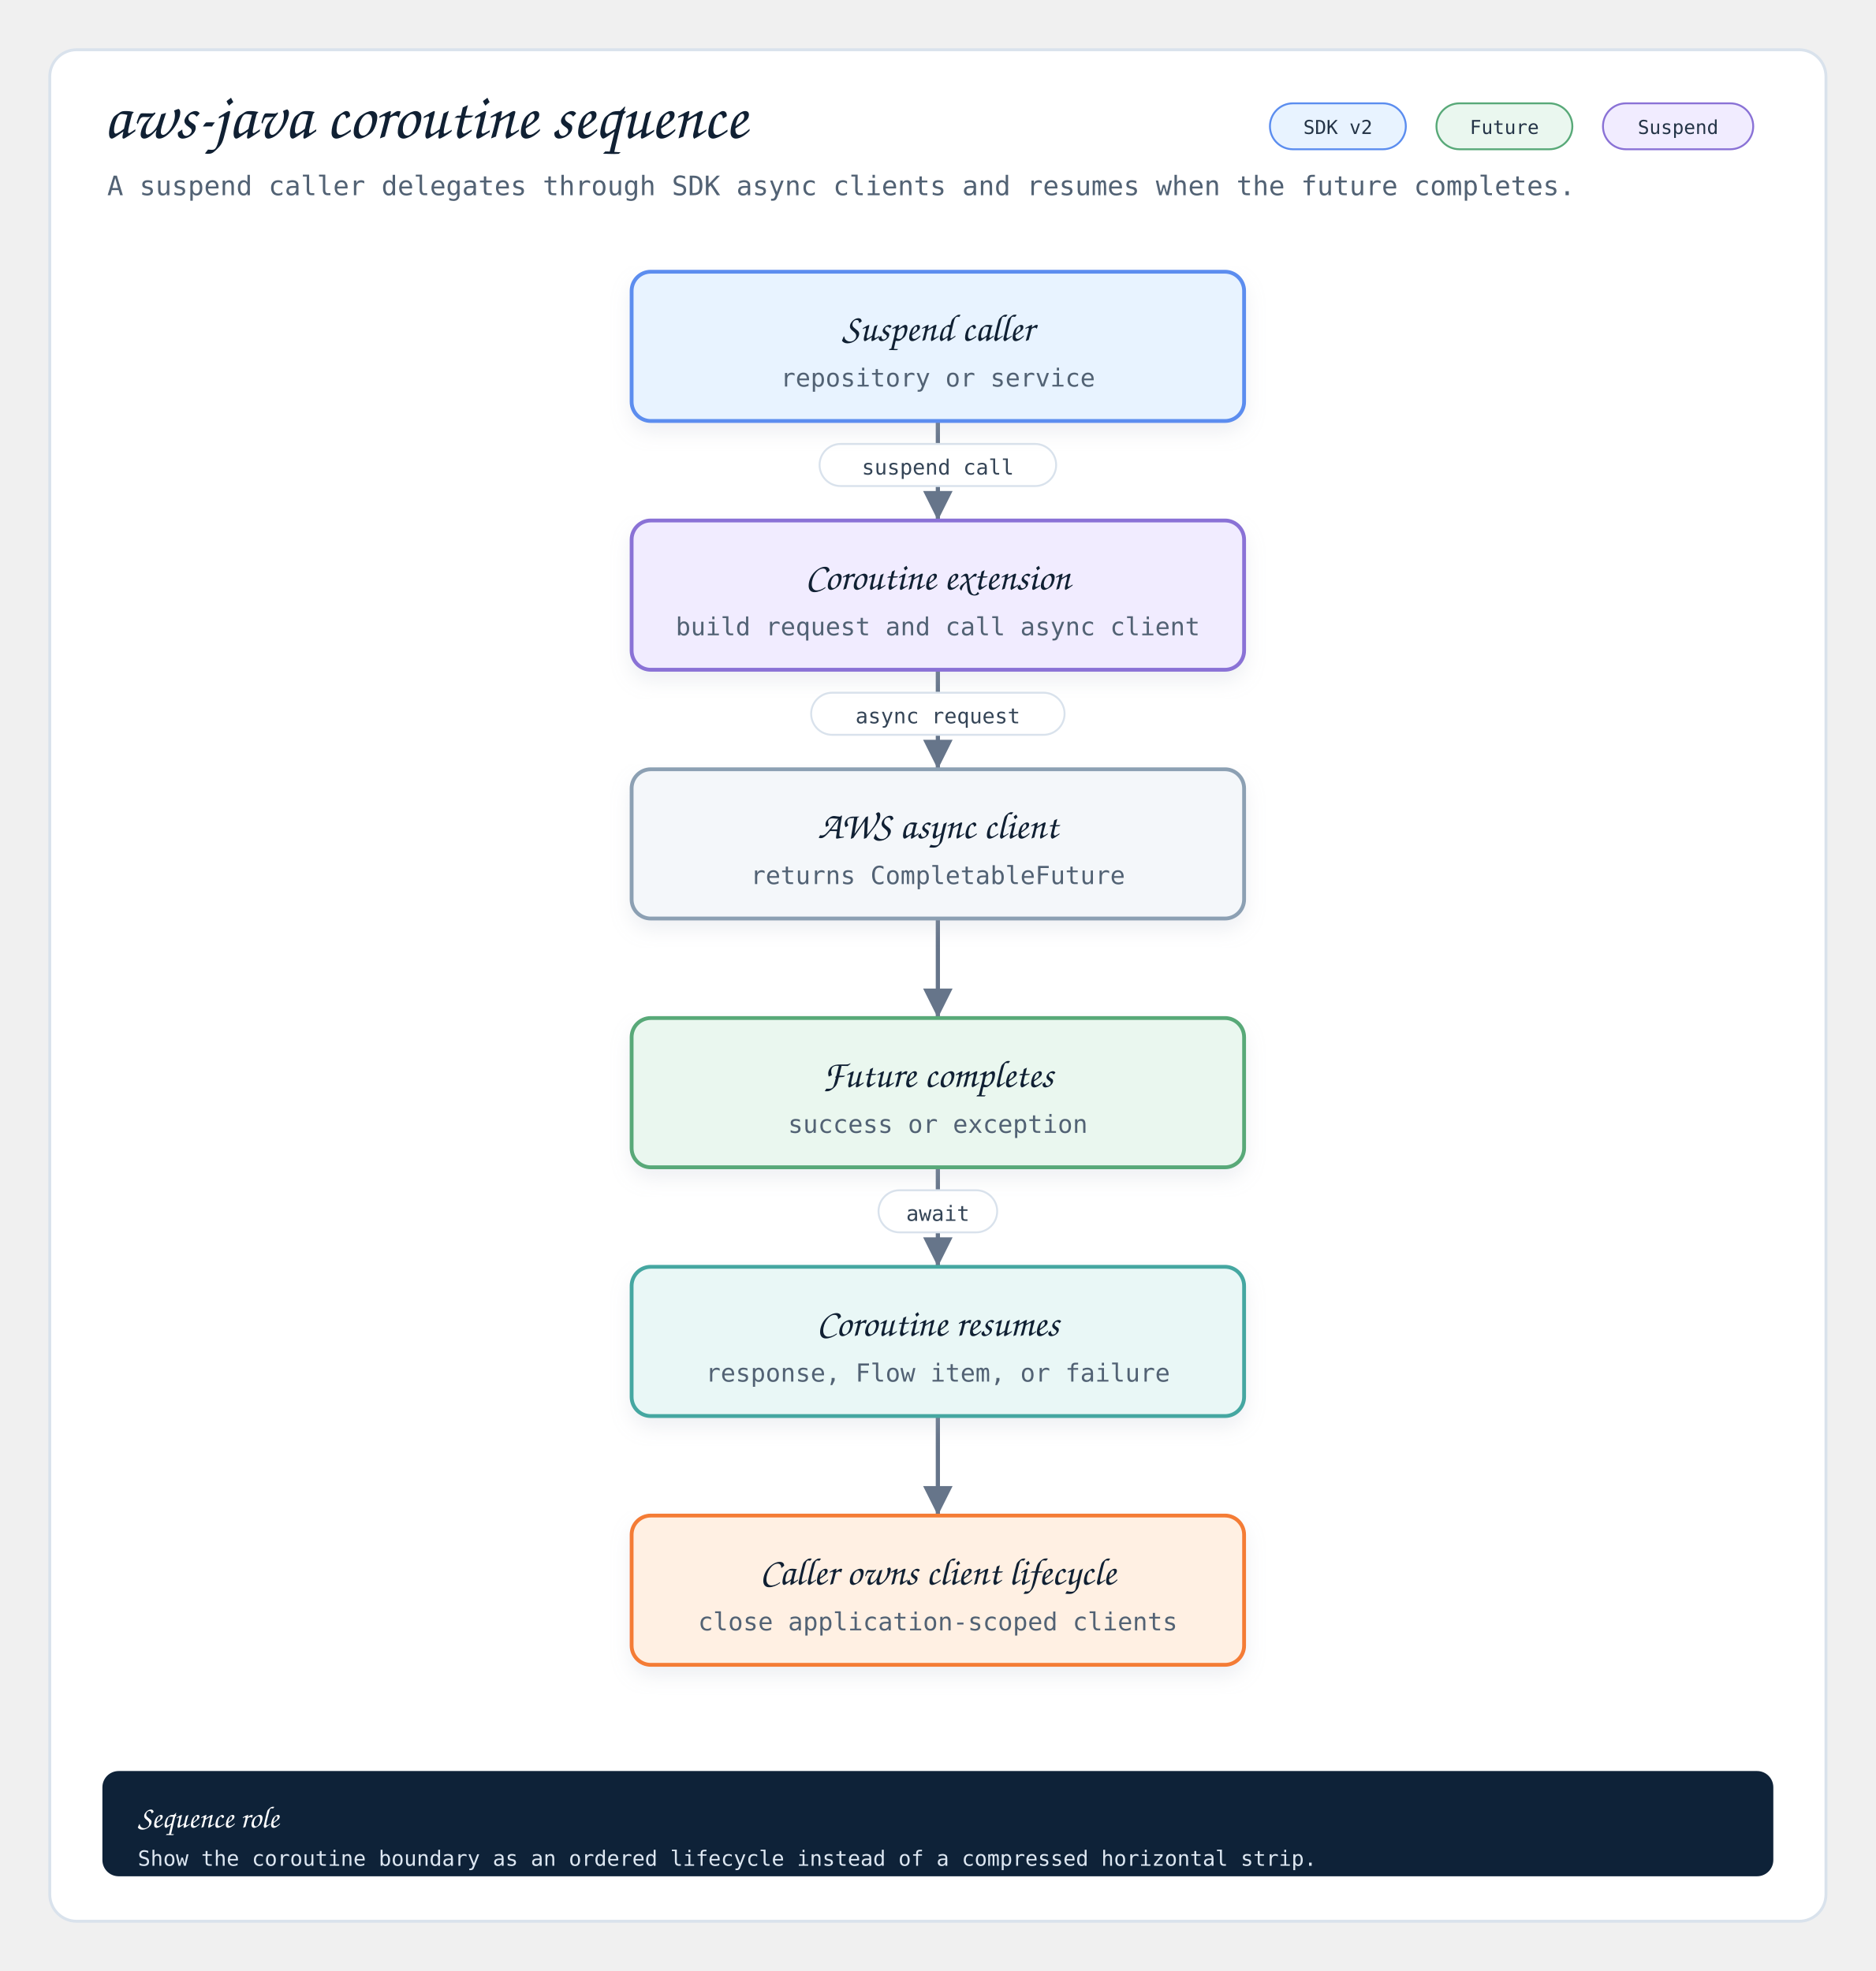
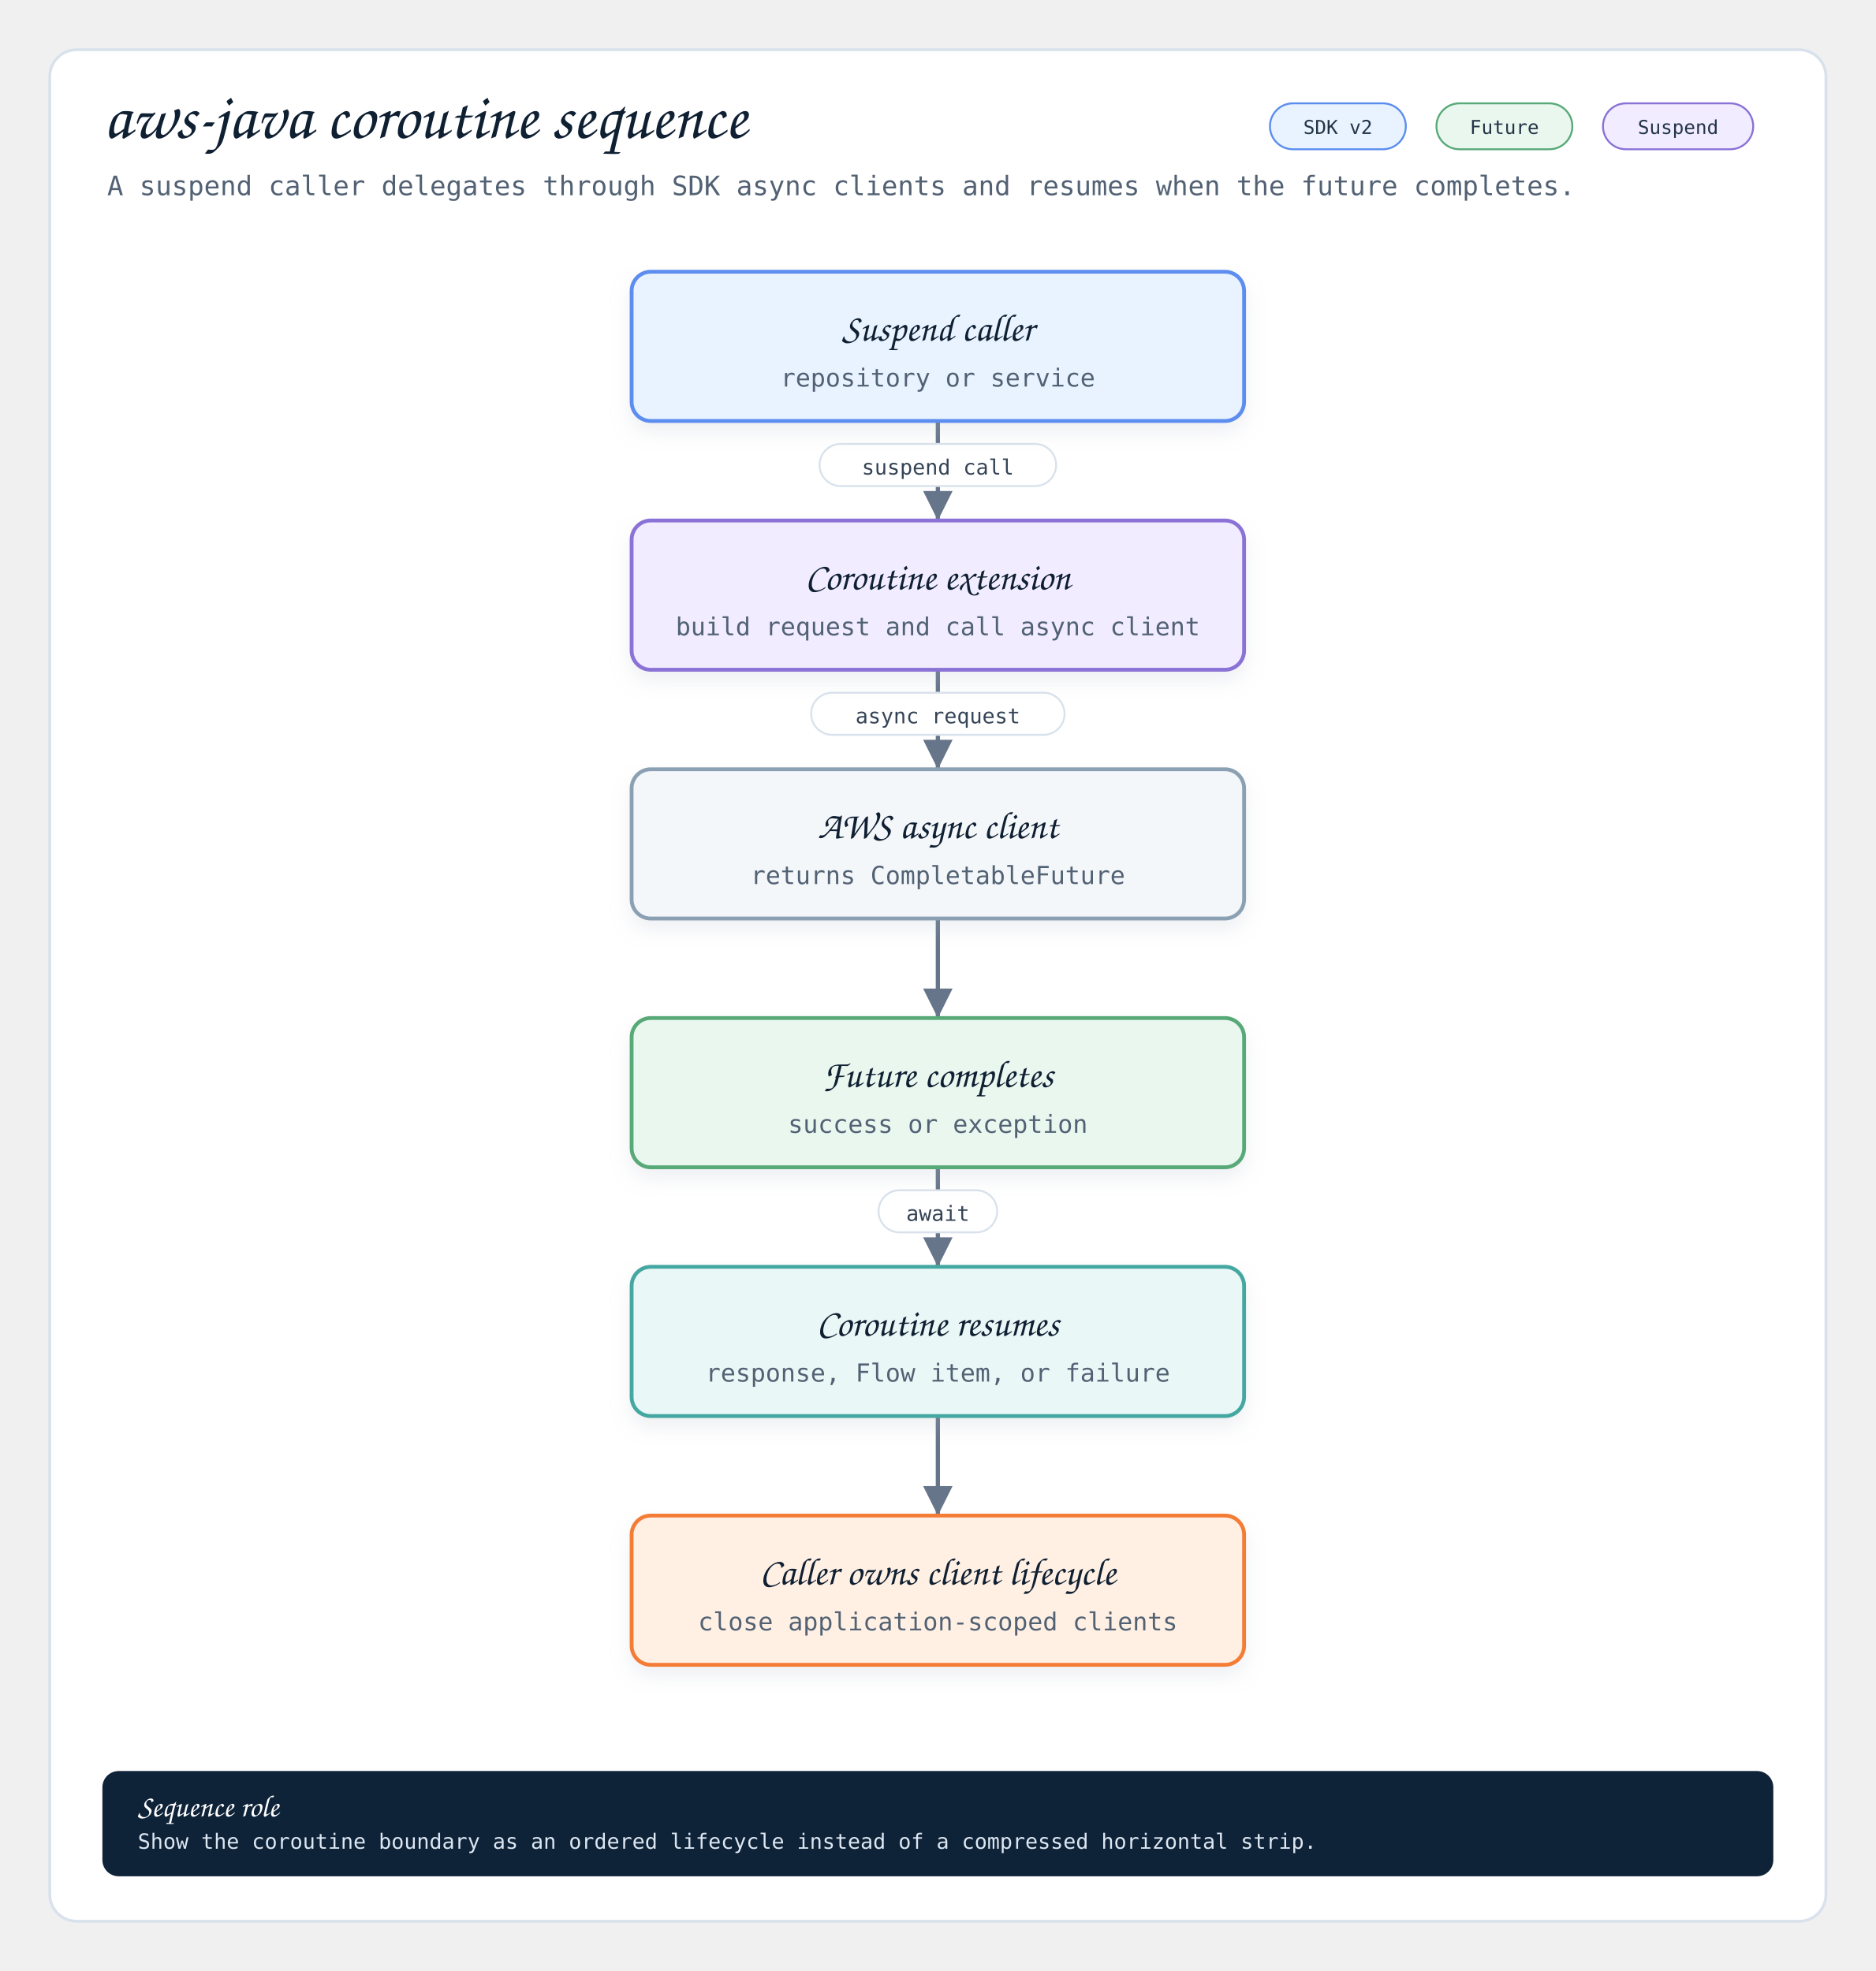
<svg xmlns="http://www.w3.org/2000/svg" width="980" height="1030" viewBox="0 0 980 1030" role="img" aria-label="aws-java coroutine sequence">
  <defs>
    <marker id="arrow" markerWidth="9" markerHeight="9" refX="8" refY="4.5" orient="auto" markerUnits="strokeWidth">
      <path d="M1,1 L8,4.5 L1,8 Z" fill="#66758A" />
    </marker>
    <filter id="shadow" x="-10%" y="-10%" width="120%" height="130%">
      <feDropShadow dx="0" dy="5" stdDeviation="5" flood-color="#AAB7C6" flood-opacity="0.20" />
    </filter>
  </defs>
  <style>
  svg{background:#F5F7FA}
  .frame{fill:#FFFFFF;stroke:#D9E2EC;stroke-width:1.5}
  .title{font-family:"Architects Daughter","Comic Sans MS",cursive;font-size:34px;fill:#102033}
  .subtitle,.detail,.footer-detail{font-family:"Comic Mono","SFMono-Regular",Menlo,monospace;fill:#526274}
  .subtitle{font-size:14px}
  .card-title{font-family:"Architects Daughter","Comic Sans MS",cursive;font-size:20px;fill:#102033}
  .detail{font-size:13px}
  .chip{font-family:"Comic Mono","SFMono-Regular",Menlo,monospace;font-size:10px;fill:#243447}
  .card{stroke-width:2;filter:url(#shadow)}
  .edge{fill:none;stroke-width:2.2;marker-end:url(#arrow)}
  .edge-label{font-family:"Comic Mono","SFMono-Regular",Menlo,monospace;font-size:11px;fill:#344456}
  .label-bg{fill:#FFFFFF;stroke:#D9E2EC}
  .footer{fill:#0E2238;stroke:#0E2238}
  .footer-title{font-family:"Architects Daughter","Comic Sans MS",cursive;font-size:16px;fill:#FFFFFF}
  .footer-detail{font-size:11px;fill:#DDE7F2}
</style>
  <rect x="26" y="26" width="928" height="978" rx="14" class="frame" />
  <text class="title" x="54" y="72">aws-java coroutine sequence</text>
  <text class="subtitle" x="56" y="102">A suspend caller delegates through SDK async clients and resumes when the future completes.</text>
  <rect x="837.5" y="54" width="78.5" height="24" rx="12" fill="#F1ECFF" stroke="#8A72D6" />
  <text class="chip" x="876.75" y="70" text-anchor="middle">Suspend</text>
  <rect x="750.5" y="54" width="71" height="24" rx="12" fill="#EAF7EF" stroke="#58A978" />
  <text class="chip" x="786" y="70" text-anchor="middle">Future</text>
  <rect x="663.5" y="54" width="71" height="24" rx="12" fill="#E8F3FF" stroke="#5B8DEF" />
  <text class="chip" x="699" y="70" text-anchor="middle">SDK v2</text>
  <g>
    <g>
-       <path class="edge" d="M490 220 L490 246 L490 246 L490 272" stroke="#66758A" />
+       <path class="edge" d="M490 220 L490 252 L490 252 L490 272" stroke="#66758A" />
      <rect class="label-bg" x="428.2" y="232" width="123.6" height="22" rx="11" />
      <text class="edge-label" x="490" y="248" text-anchor="middle">suspend call</text>
    </g>
    <g>
-       <path class="edge" d="M490 350 L490 376 L490 376 L490 402" stroke="#66758A" />
+       <path class="edge" d="M490 350 L490 382 L490 382 L490 402" stroke="#66758A" />
      <rect class="label-bg" x="423.8" y="362" width="132.4" height="22" rx="11" />
      <text class="edge-label" x="490" y="378" text-anchor="middle">async request</text>
    </g>
    <g>
-       <path class="edge" d="M490 480 L490 506 L490 506 L490 532" stroke="#66758A" />
+       <path class="edge" d="M490 480 L490 512 L490 512 L490 532" stroke="#66758A" />
    </g>
    <g>
-       <path class="edge" d="M490 610 L490 636 L490 636 L490 662" stroke="#66758A" />
+       <path class="edge" d="M490 610 L490 642 L490 642 L490 662" stroke="#66758A" />
      <rect class="label-bg" x="459" y="622" width="62" height="22" rx="11" />
      <text class="edge-label" x="490" y="638" text-anchor="middle">await</text>
    </g>
    <g>
-       <path class="edge" d="M490 740 L490 766 L490 766 L490 792" stroke="#66758A" />
+       <path class="edge" d="M490 740 L490 772 L490 772 L490 792" stroke="#66758A" />
    </g>
  </g>
  <g id="caller">
    <rect class="card" x="330" y="142" width="320" height="78" rx="10" fill="#E8F3FF" stroke="#5B8DEF" />
    <text class="card-title" x="490" y="178" text-anchor="middle">Suspend caller</text>
    <text class="detail" x="490" y="202" text-anchor="middle">repository or service</text>
  </g>
  <g id="adapter">
    <rect class="card" x="330" y="272" width="320" height="78" rx="10" fill="#F1ECFF" stroke="#8A72D6" />
    <text class="card-title" x="490" y="308" text-anchor="middle">Coroutine extension</text>
    <text class="detail" x="490" y="332" text-anchor="middle">build request and call async client</text>
  </g>
  <g id="sdk">
    <rect class="card" x="330" y="402" width="320" height="78" rx="10" fill="#F4F7FA" stroke="#8CA0B3" />
    <text class="card-title" x="490" y="438" text-anchor="middle">AWS async client</text>
    <text class="detail" x="490" y="462" text-anchor="middle">returns CompletableFuture</text>
  </g>
  <g id="future">
    <rect class="card" x="330" y="532" width="320" height="78" rx="10" fill="#EAF7EF" stroke="#58A978" />
    <text class="card-title" x="490" y="568" text-anchor="middle">Future completes</text>
    <text class="detail" x="490" y="592" text-anchor="middle">success or exception</text>
  </g>
  <g id="resume">
    <rect class="card" x="330" y="662" width="320" height="78" rx="10" fill="#E9F7F6" stroke="#45A7A1" />
    <text class="card-title" x="490" y="698" text-anchor="middle">Coroutine resumes</text>
    <text class="detail" x="490" y="722" text-anchor="middle">response, Flow item, or failure</text>
  </g>
  <g id="close">
    <rect class="card" x="330" y="792" width="320" height="78" rx="10" fill="#FFF0E3" stroke="#F47B36" />
    <text class="card-title" x="490" y="828" text-anchor="middle">Caller owns client lifecycle</text>
    <text class="detail" x="490" y="852" text-anchor="middle">close application-scoped clients</text>
  </g>
  <rect class="footer" x="54" y="926" width="872" height="54" rx="8" />
-   <text class="footer-title" x="72" y="955">Sequence role</text>
-   <text class="footer-detail" x="72" y="975">Show the coroutine boundary as an ordered lifecycle instead of a compressed horizontal strip.</text>
+   <text class="footer-title" x="72" y="945" dominant-baseline="middle">Sequence role</text>
+   <text class="footer-detail" x="72" y="963" dominant-baseline="middle">Show the coroutine boundary as an ordered lifecycle instead of a compressed horizontal strip.</text>
</svg>
